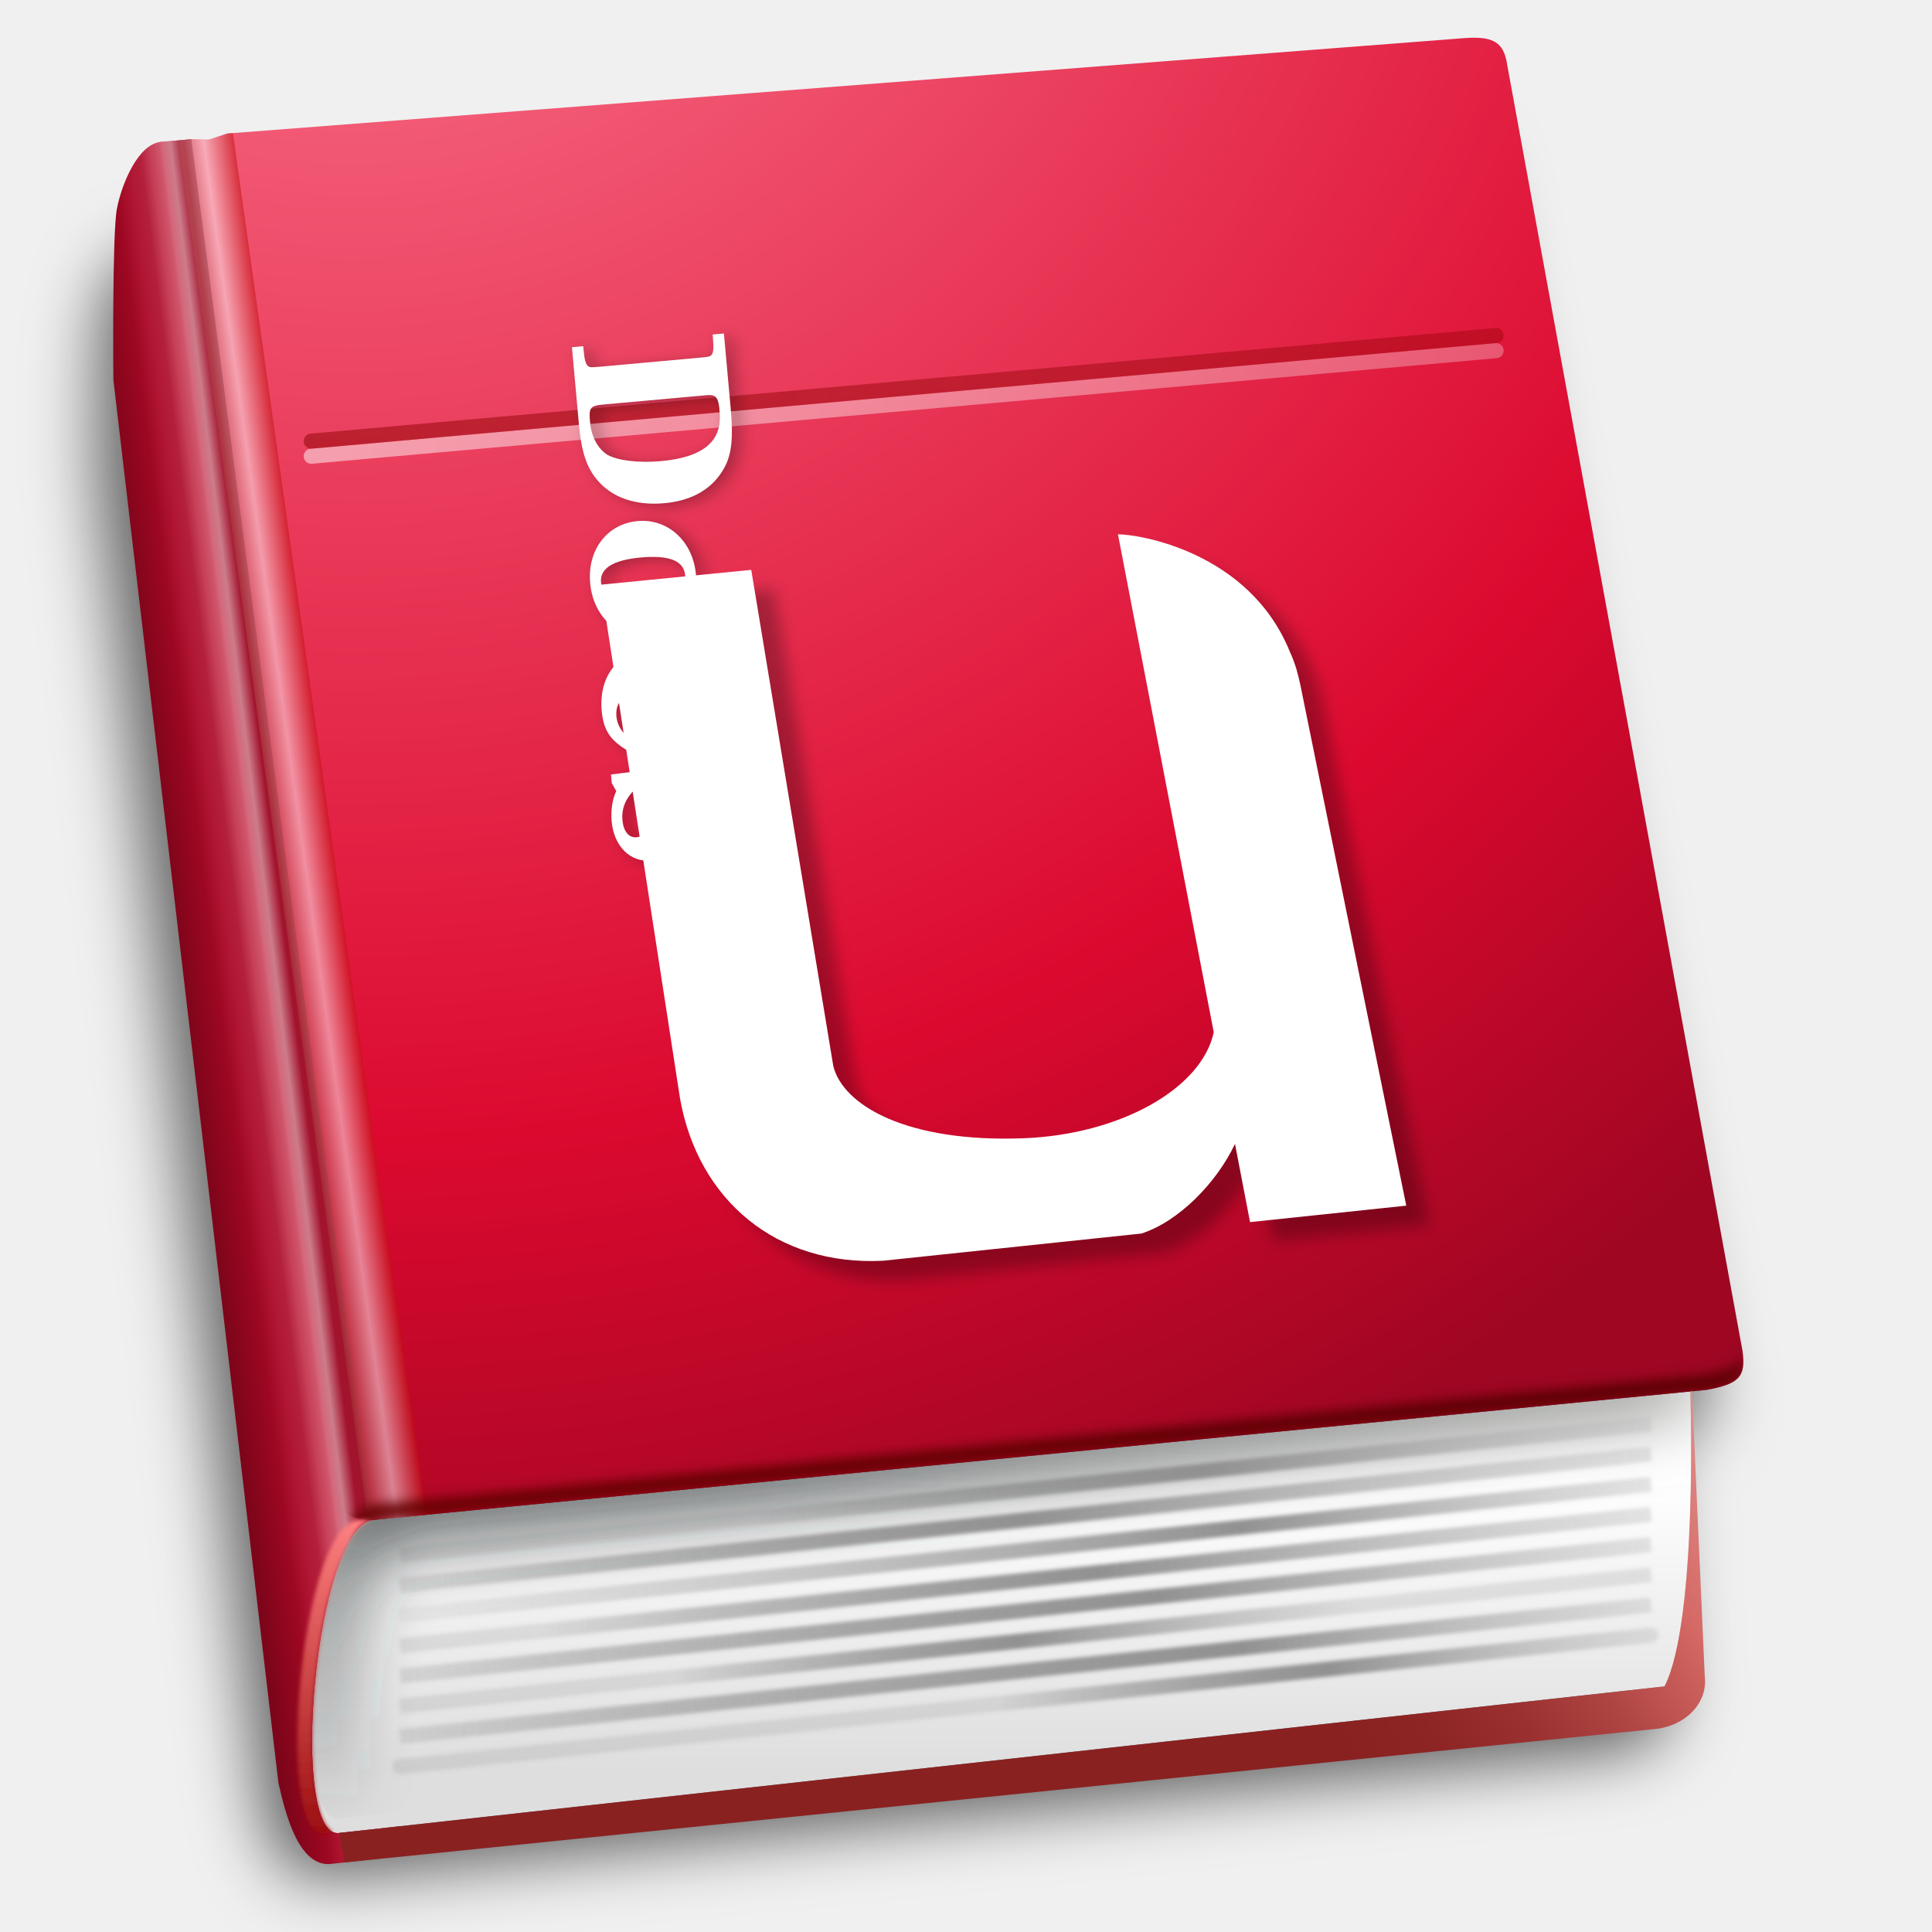
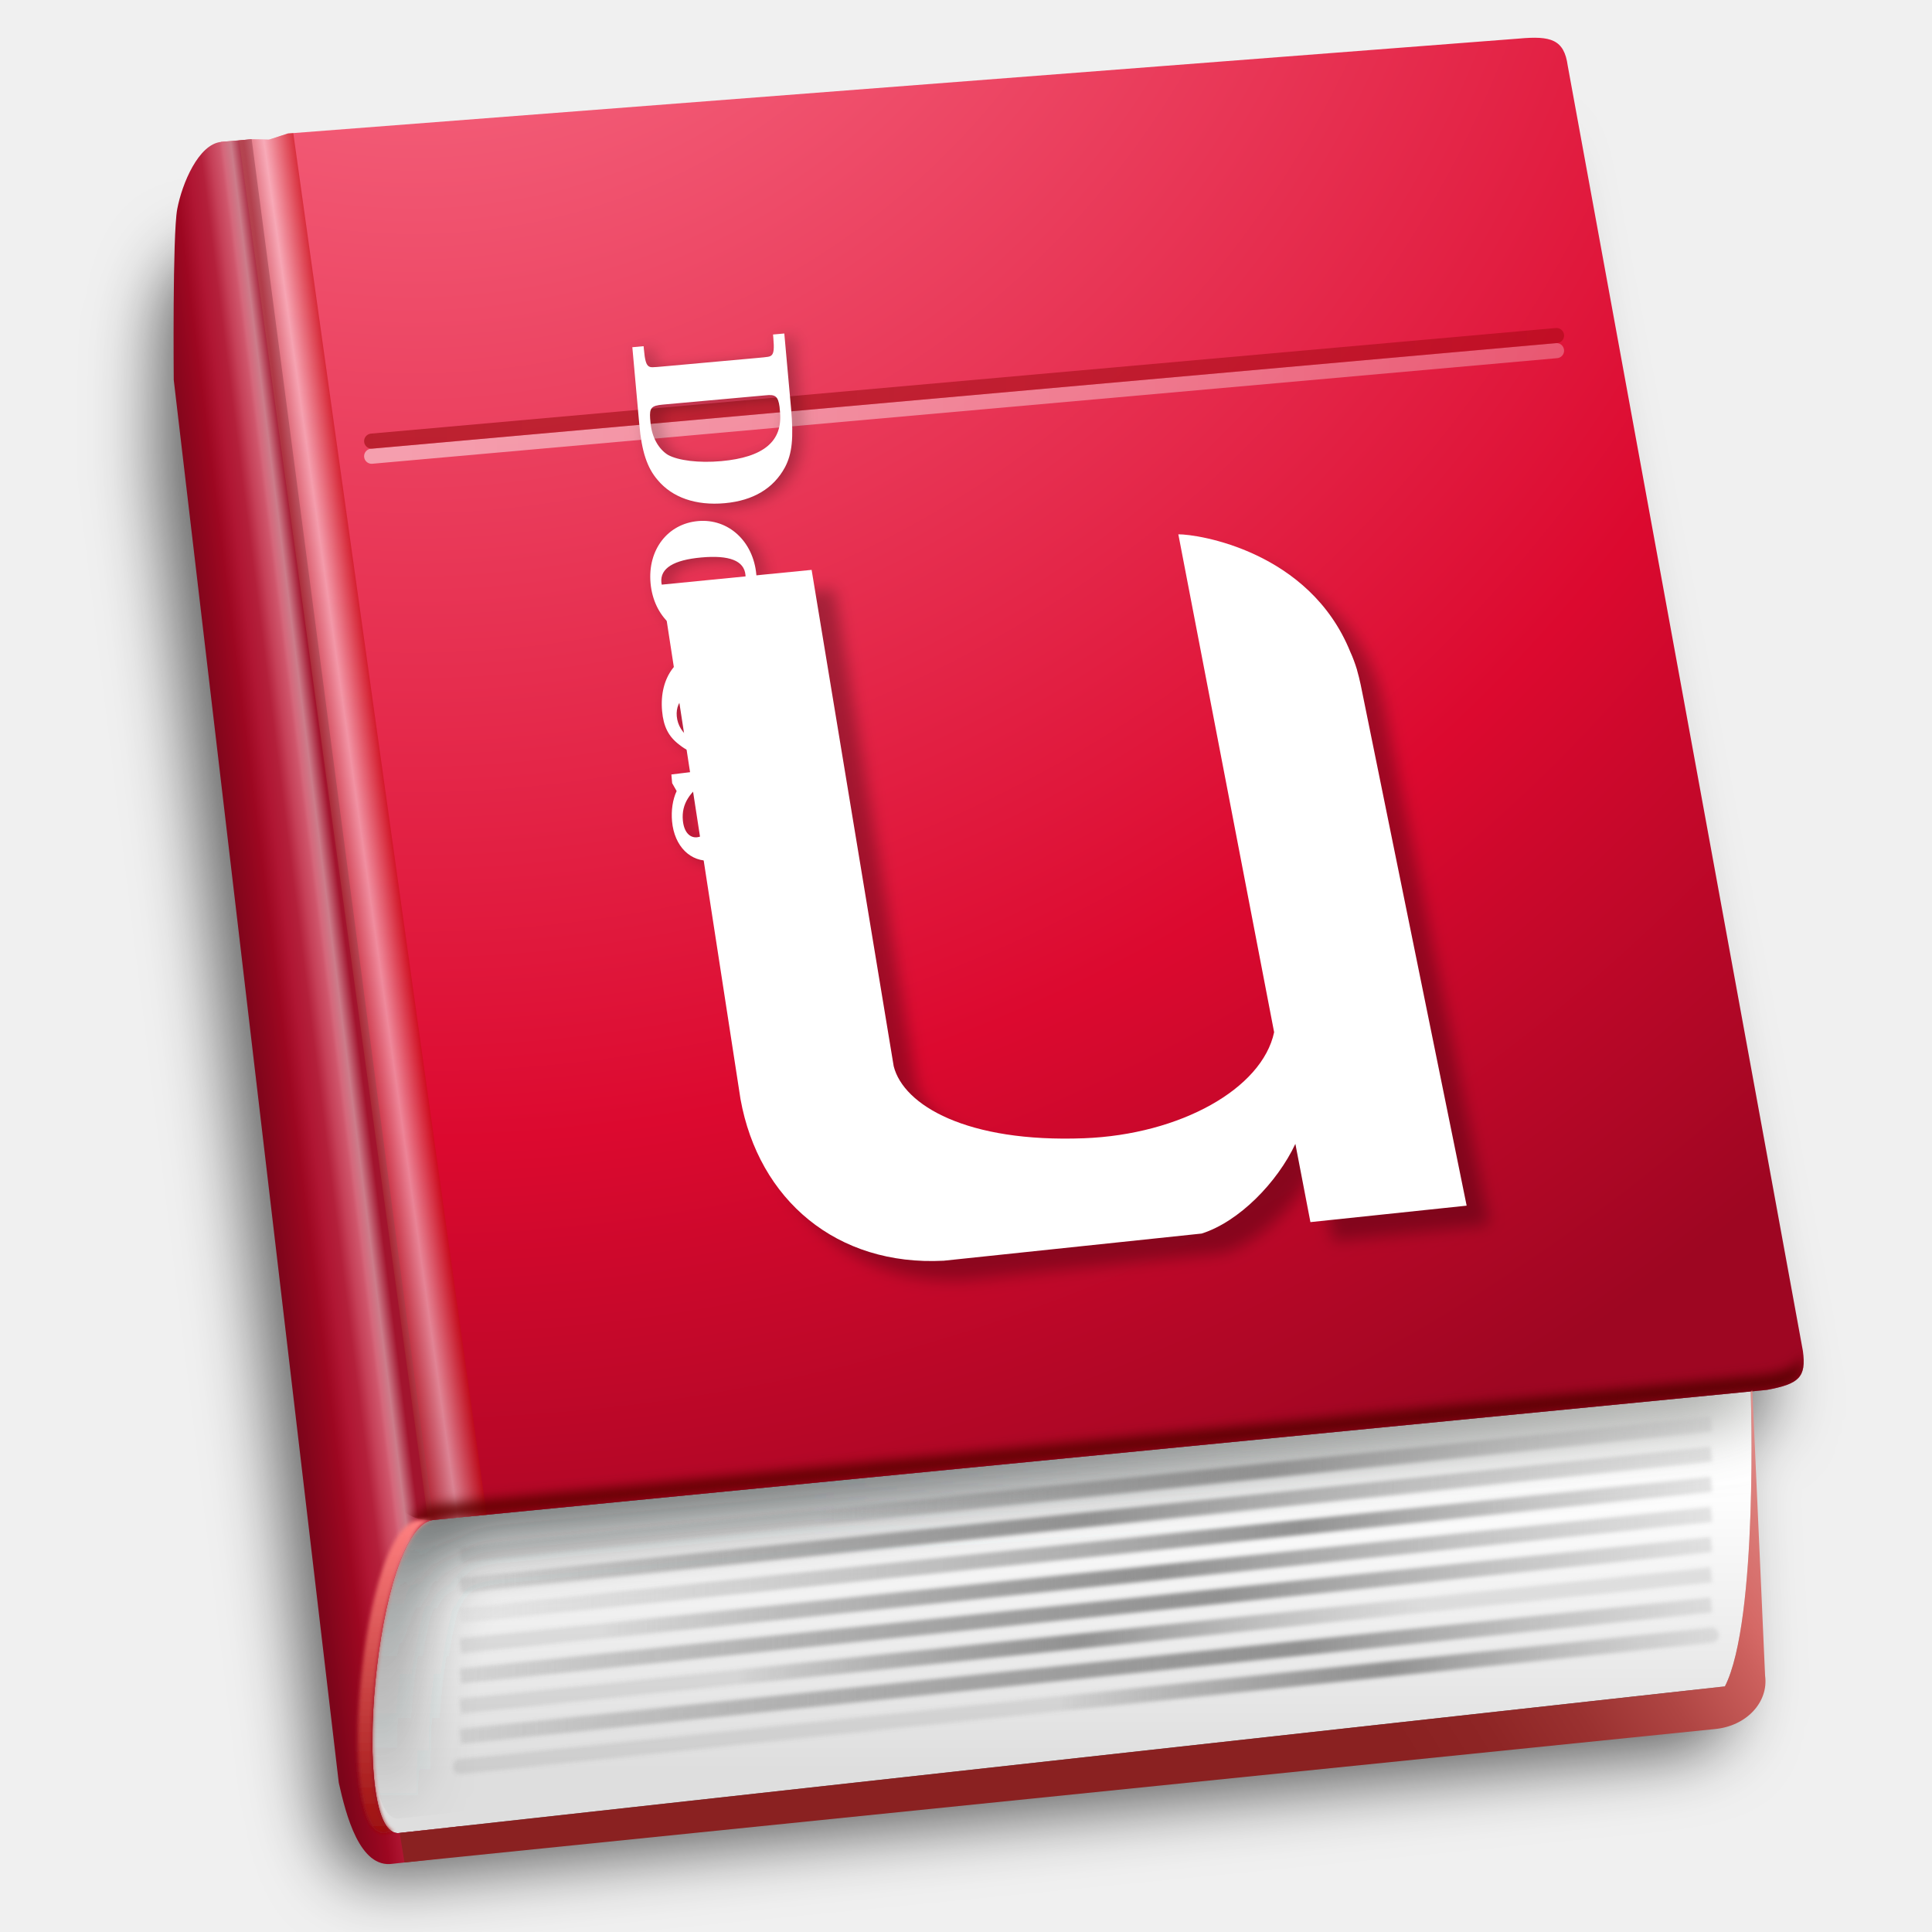
<svg xmlns="http://www.w3.org/2000/svg" xmlns:xlink="http://www.w3.org/1999/xlink" xml:space="preserve" enable-background="new 0 0 128 128" overflow="visible" viewBox="0 0 128 128" height="128" width="128" id="svg1877" version="1.1">
  <defs id="defs282">
    <radialGradient gradientUnits="userSpaceOnUse" gradientTransform="matrix(0.9996,0.0275,-0.0276,0.9962,-8.9169,5.0753)" r="35.303" cy="3.095" cx="55.592" id="radialGradient5175">
      <stop id="stop5177" style="stop-color:#ffffff;stop-opacity:1;" offset="0.345" />
      <stop id="stop5179" style="stop-color:#e7e9e4;stop-opacity:1;" offset="0.691" />
    </radialGradient>
    <radialGradient id="radialGradient5122" cx="55.592" cy="3.095" r="35.303" gradientTransform="matrix(0.9996,0.0275,-0.0276,0.9962,-8.9169,5.0753)" gradientUnits="userSpaceOnUse">
      <stop offset="0.345" style="stop-color:#FFFFFF" id="stop5124" />
      <stop offset="0.691" style="stop-color:#D3D7CF" id="stop5126" />
    </radialGradient>
    <linearGradient id="linearGradient4202">
      <stop id="stop4204" offset="0" style="stop-color:#ffffff;stop-opacity:1;" />
      <stop id="stop4206" offset="1" style="stop-color:#ffffff;stop-opacity:0.557;" />
    </linearGradient>
    <linearGradient id="linearGradient4194">
      <stop id="stop4196" offset="0" style="stop-color:#8c0000;stop-opacity:1;" />
      <stop id="stop4198" offset="1" style="stop-color:#8c0000;stop-opacity:0.747;" />
    </linearGradient>
    <linearGradient id="linearGradient3717">
      <stop style="stop-color:#696969;stop-opacity:0.152;" offset="0" id="stop3719" />
      <stop id="stop3721" offset="0.605" style="stop-color:#919191;stop-opacity:1;" />
      <stop style="stop-color:#bdbdbd;stop-opacity:0.392;" offset="1" id="stop3723" />
    </linearGradient>
    <linearGradient id="linearGradient3709">
      <stop style="stop-color:#b3b3b3;stop-opacity:0.149;" offset="0" id="stop3711" />
      <stop id="stop3713" offset="0.669" style="stop-color:#919191;stop-opacity:1;" />
      <stop style="stop-color:#bdbdbd;stop-opacity:0.392;" offset="1" id="stop3715" />
    </linearGradient>
    <linearGradient id="linearGradient3869">
      <stop style="stop-color:#696969;stop-opacity:0.152;" offset="0" id="stop3871" />
      <stop id="stop3873" offset="0.671" style="stop-color:#919191;stop-opacity:1;" />
      <stop style="stop-color:#bdbdbd;stop-opacity:0.392;" offset="1" id="stop3875" />
    </linearGradient>
    <linearGradient id="linearGradient3851">
      <stop id="stop3853" offset="0" style="stop-color:#696969;stop-opacity:0.152;" />
      <stop style="stop-color:#919191;stop-opacity:1;" offset="0.5" id="stop3859" />
      <stop id="stop3855" offset="1" style="stop-color:#bdbdbd;stop-opacity:0.392;" />
    </linearGradient>
    <linearGradient id="linearGradient3081">
      <stop id="stop3083" offset="0" style="stop-color:#610000;stop-opacity:1;" />
      <stop id="stop3085" offset="1" style="stop-color:#540000;stop-opacity:1;" />
    </linearGradient>
    <filter id="filter3051">
      <feGaussianBlur id="feGaussianBlur3053" stdDeviation="0.129" />
    </filter>
    <clipPath id="clipPath3069" clipPathUnits="userSpaceOnUse">
      <path style="fill:#e20071" d="M 115.446,90.505 L 107.656,47.931 C 107.656,47.931 12.506,38.748 15.293,67.01 C 18.08,95.272 20.838,102.044 24.712,101.703 L 111.705,93.216 L 113.066,93.083 C 115.187,92.69 115.683,92.251 115.446,90.505 z" id="path3071" />
    </clipPath>
    <filter id="filter3077">
      <feGaussianBlur id="feGaussianBlur3079" stdDeviation="0.397" />
    </filter>
    <linearGradient gradientUnits="userSpaceOnUse" y2="96.192" x2="115.493" y1="96.192" x1="20.674" id="linearGradient3087" xlink:href="#linearGradient3081" />
    <linearGradient gradientUnits="userSpaceOnUse" y2="113.687" x2="109.881" y1="113.687" x1="66.157" id="linearGradient3857" xlink:href="#linearGradient3851" />
    <linearGradient gradientUnits="userSpaceOnUse" y2="111.687" x2="109.881" y1="111.687" x1="25.991" id="linearGradient3867" xlink:href="#linearGradient3869" />
    <linearGradient gradientUnits="userSpaceOnUse" y2="109.687" x2="90.469" y1="108.758" x1="44.886" id="linearGradient3883" xlink:href="#linearGradient3851" />
    <linearGradient gradientUnits="userSpaceOnUse" y2="99.687" x2="109.881" y1="98.035" x1="50.256" id="linearGradient3891" xlink:href="#linearGradient3851" />
    <linearGradient gradientUnits="userSpaceOnUse" y2="105.687" x2="109.881" y1="105.322" x1="35.848" id="linearGradient3899" xlink:href="#linearGradient3851" />
    <linearGradient gradientUnits="userSpaceOnUse" y2="107.687" x2="109.881" y1="107.687" x1="25.991" id="linearGradient3907" xlink:href="#linearGradient3717" />
    <linearGradient gradientUnits="userSpaceOnUse" y2="101.687" x2="109.881" y1="101.687" x1="25.991" id="linearGradient2937" xlink:href="#linearGradient3851" />
    <linearGradient gradientUnits="userSpaceOnUse" y2="103.687" x2="109.881" y1="103.687" x1="25.991" id="linearGradient3326" xlink:href="#linearGradient3709" />
    <filter id="filter4128">
      <feGaussianBlur id="feGaussianBlur4130" stdDeviation="0.134" />
    </filter>
    <filter id="filter4132" height="1.409" y="-0.204" width="1.125" x="-0.063">
      <feGaussianBlur id="feGaussianBlur4134" stdDeviation="2.388" />
    </filter>
    <filter id="filter4188">
      <feGaussianBlur id="feGaussianBlur4190" stdDeviation="2.29" />
    </filter>
    <linearGradient y2="96.192" x2="115.493" y1="96.192" x1="20.674" gradientUnits="userSpaceOnUse" id="linearGradient4192" xlink:href="#linearGradient3081" />
    <linearGradient gradientUnits="userSpaceOnUse" y2="24" x2="99.5" y1="24" x1="20" id="linearGradient4200" xlink:href="#linearGradient4194" />
    <linearGradient gradientUnits="userSpaceOnUse" y2="25" x2="99.5" y1="25" x1="20" id="linearGradient4208" xlink:href="#linearGradient4202" />
    <radialGradient gradientUnits="userSpaceOnUse" gradientTransform="matrix(0.9996,0.0275,-0.0276,0.9962,-8.9169,5.0753)" r="35.311" cy="3.094" cx="55.585" id="XMLID_12_-0">
      <stop id="stop150-2" style="stop-color:#FFFFFF" offset="0.485" />
      <stop id="stop152-4" style="stop-color:#D3D7CF" offset="0.905" />
    </radialGradient>
    <radialGradient gradientUnits="userSpaceOnUse" gradientTransform="matrix(0.9996,0.0275,-0.0276,0.9962,-8.9169,5.0753)" r="35.306" cy="3.096" cx="55.585" id="XMLID_13_-2">
      <stop id="stop157-2" style="stop-color:#FFFFFF" offset="0.485" />
      <stop id="stop159-5" style="stop-color:#D3D7CF" offset="0.905" />
    </radialGradient>
    <radialGradient gradientUnits="userSpaceOnUse" gradientTransform="matrix(0.9996,0.0275,-0.0276,0.9962,-8.9169,5.0753)" r="35.306" cy="3.096" cx="55.585" id="XMLID_14_-6">
      <stop id="stop164-7" style="stop-color:#FFFFFF" offset="0.485" />
      <stop id="stop166-7" style="stop-color:#D3D7CF" offset="0.905" />
    </radialGradient>
    <radialGradient gradientUnits="userSpaceOnUse" gradientTransform="matrix(0.9996,0.0275,-0.0276,0.9962,-8.9169,5.0753)" r="35.31" cy="3.095" cx="55.586" id="XMLID_15_-1">
      <stop id="stop171-4" style="stop-color:#FFFFFF" offset="0.485" />
      <stop id="stop173-9" style="stop-color:#D3D7CF" offset="0.905" />
    </radialGradient>
    <radialGradient gradientUnits="userSpaceOnUse" gradientTransform="matrix(0.9996,0.0275,-0.0276,0.9962,-8.9169,5.0753)" r="35.311" cy="3.095" cx="55.584" id="XMLID_16_-9">
      <stop id="stop178-5" style="stop-color:#FFFFFF" offset="0.485" />
      <stop id="stop180-8" style="stop-color:#D3D7CF" offset="0.905" />
    </radialGradient>
    <radialGradient gradientUnits="userSpaceOnUse" gradientTransform="matrix(0.9996,0.0275,-0.0276,0.9962,-8.9169,5.0753)" r="35.315" cy="3.093" cx="55.585" id="XMLID_17_-2">
      <stop id="stop185-3" style="stop-color:#FFFFFF" offset="0.485" />
      <stop id="stop187-6" style="stop-color:#D3D7CF" offset="0.905" />
    </radialGradient>
    <radialGradient gradientUnits="userSpaceOnUse" gradientTransform="matrix(0.9996,0.0275,-0.0276,0.9962,-8.9169,5.0753)" r="35.308" cy="3.096" cx="55.585" id="XMLID_18_-5">
      <stop id="stop192-7" style="stop-color:#FFFFFF" offset="0.485" />
      <stop id="stop194-8" style="stop-color:#D3D7CF" offset="0.905" />
    </radialGradient>
    <radialGradient gradientUnits="userSpaceOnUse" gradientTransform="matrix(0.9996,0.0275,-0.0276,0.9962,-8.9169,5.0753)" r="35.314" cy="3.095" cx="55.583" id="XMLID_19_-1">
      <stop id="stop199-0" style="stop-color:#FFFFFF" offset="0.485" />
      <stop id="stop201-6" style="stop-color:#D3D7CF" offset="0.905" />
    </radialGradient>
    <radialGradient gradientUnits="userSpaceOnUse" gradientTransform="matrix(0.9996,0.0275,-0.0276,0.9962,-8.9169,5.0753)" r="35.319" cy="3.094" cx="55.58" id="XMLID_20_-6">
      <stop id="stop206-8" style="stop-color:#FFFFFF" offset="0.485" />
      <stop id="stop208-9" style="stop-color:#D3D7CF" offset="0.905" />
    </radialGradient>
    <radialGradient gradientUnits="userSpaceOnUse" gradientTransform="matrix(0.9996,0.0275,-0.0276,0.9962,-8.9169,5.0753)" r="35.298" cy="3.096" cx="55.592" id="XMLID_21_-8">
      <stop id="stop213-7" style="stop-color:#FFFFFF" offset="0.485" />
      <stop id="stop215-0" style="stop-color:#D3D7CF" offset="0.905" />
    </radialGradient>
    <radialGradient gradientUnits="userSpaceOnUse" gradientTransform="matrix(0.9996,0.0275,-0.0276,0.9962,-8.9169,5.0753)" r="35.315" cy="3.095" cx="55.582" id="XMLID_22_-7">
      <stop id="stop220-7" style="stop-color:#FFFFFF" offset="0.485" />
      <stop id="stop222-4" style="stop-color:#D3D7CF" offset="0.905" />
    </radialGradient>
    <radialGradient gradientUnits="userSpaceOnUse" gradientTransform="matrix(0.9996,0.0275,-0.0276,0.9962,-8.9169,5.0753)" r="35.313" cy="3.096" cx="55.583" id="XMLID_23_-1">
      <stop id="stop227-2" style="stop-color:#FFFFFF" offset="0.485" />
      <stop id="stop229-8" style="stop-color:#D3D7CF" offset="0.905" />
    </radialGradient>
    <radialGradient gradientUnits="userSpaceOnUse" gradientTransform="matrix(0.9996,0.0275,-0.0276,0.9962,-8.9169,5.0753)" r="35.314" cy="3.095" cx="55.582" id="XMLID_24_-8">
      <stop id="stop234-0" style="stop-color:#FFFFFF" offset="0.485" />
      <stop id="stop236-8" style="stop-color:#D3D7CF" offset="0.905" />
    </radialGradient>
    <radialGradient gradientUnits="userSpaceOnUse" gradientTransform="matrix(0.9996,0.0275,-0.0276,0.9962,-8.9169,5.0753)" r="35.312" cy="3.094" cx="55.583" id="XMLID_25_-7">
      <stop id="stop241-1" style="stop-color:#FFFFFF" offset="0.485" />
      <stop id="stop243-4" style="stop-color:#D3D7CF" offset="0.905" />
    </radialGradient>
    <radialGradient gradientUnits="userSpaceOnUse" gradientTransform="matrix(0.9996,0.0275,-0.0276,0.9962,-8.9169,5.0753)" r="35.294" cy="3.095" cx="55.6" id="XMLID_26_-8">
      <stop id="stop248-2" style="stop-color:#FFFFFF" offset="0.485" />
      <stop id="stop250-9" style="stop-color:#D3D7CF" offset="0.905" />
    </radialGradient>
    <radialGradient gradientUnits="userSpaceOnUse" gradientTransform="matrix(0.9996,0.0275,-0.0276,0.9962,-8.9169,5.0753)" r="35.303" cy="3.095" cx="55.592" id="XMLID_27_-9">
      <stop id="stop255-4" style="stop-color:#FFFFFF" offset="0.485" />
      <stop id="stop257-5" style="stop-color:#D3D7CF" offset="0.905" />
    </radialGradient>
-     <linearGradient gradientTransform="translate(15.67093,5.579056)" gradientUnits="userSpaceOnUse" y2="28.909" x2="99.602" y1="12.05" x1="27.322" id="linearGradient5120" xlink:href="#radialGradient5175" />
+     <linearGradient gradientTransform="translate(19.65474,5.9386)" gradientUnits="userSpaceOnUse" y2="28.909" x2="99.602" y1="12.05" x1="27.322" id="linearGradient5120" xlink:href="#radialGradient5175" />
    <linearGradient y2="25" x2="99.5" y1="25" x1="20" gradientUnits="userSpaceOnUse" id="linearGradient5185" xlink:href="#linearGradient4202" />
    <linearGradient y2="24" x2="99.5" y1="24" x1="20" gradientUnits="userSpaceOnUse" id="linearGradient5187" xlink:href="#linearGradient4194" />
    <filter id="filter3945">
      <feGaussianBlur stdDeviation="0.508" id="feGaussianBlur3947" />
    </filter>
    <filter color-interpolation-filters="sRGB" id="filter3945-5">
      <feGaussianBlur stdDeviation="0.508" id="feGaussianBlur3947-0" />
    </filter>
  </defs>
  <filter id="AI_Sfocatura_3">
    <feGaussianBlur id="feGaussianBlur5" stdDeviation="3" />
  </filter>
-   <linearGradient gradientTransform="translate(0,-1)" y2="99.056" x2="66.357" y1="118.275" x1="66.357" gradientUnits="userSpaceOnUse" id="path2797_1_">
+   <linearGradient gradientTransform="translate(4,-1)" y2="99.056" x2="66.357" y1="118.275" x1="66.357" gradientUnits="userSpaceOnUse" id="path2797_1_">
    <stop id="stop8" style="stop-color:#DEDEDE" offset="0" />
    <stop id="stop10" style="stop-color:#FFFFFF" offset="1" />
  </linearGradient>
-   <path transform="matrix(0.9870646,0,0,0.9451576,-0.9030608,6.827375)" id="path4186" d="M 97.375,3.5 C 97.148,3.508 96.89,3.538 96.625,3.562 L 15.062,9.844 L 13.812,10.25 L 12.688,10.219 L 10.656,10.406 C 9.145,10.546 8.067,13.163 7.75,14.844 C 7.433,16.525 7.5,26.156 7.5,26.156 L 18.438,119.125 C 18.914,121.244 19.835,124.803 22.031,124.469 L 22.812,124.375 L 22.812,124.406 L 109.594,115.562 C 111.714,115.368 113.177,113.776 112.938,112.031 L 112.094,93.188 L 113.062,93.094 C 115.183,92.701 115.674,92.246 115.438,90.5 L 99.875,5.344 C 99.667,3.816 98.966,3.441 97.375,3.5 z" style="opacity:0.6;fill:#000000;fill-opacity:1;filter:url(#filter4188)" />
-   <path style="fill:url(#path2797_1_)" d="M 111.992,92.187 C 111.992,92.187 112.508,107.358 110.281,111.728 L 22.479,121.437 C 19.083,121.955 20.838,101.044 24.712,100.703 L 111.992,92.187 z" id="path2797" />
-   <g transform="translate(-20,-1)" id="g13">
+   <path transform="matrix(0.9870646,0,0,0.9451576,3.096939,6.827375)" id="path4186" d="m 97.375,3.5 c -0.227,0.008 -0.485,0.038 -0.75,0.062 l -81.562,6.281 -1.25,0.406 -1.125,-0.031 -2.031,0.188 C 9.145,10.546 8.067,13.163 7.75,14.844 7.433,16.525 7.5,26.156 7.5,26.156 L 18.438,119.125 c 0.476,2.119 1.398,5.678 3.594,5.344 l 0.781,-0.094 0,0.031 86.781,-8.844 c 2.12,-0.194 3.583,-1.786 3.344,-3.531 l -0.844,-18.844 0.969,-0.094 c 2.121,-0.393 2.612,-0.848 2.375,-2.594 L 99.875,5.344 C 99.667,3.816 98.966,3.441 97.375,3.5 z" style="opacity:0.6;fill:#000000;fill-opacity:1;filter:url(#filter4188)" />
+   <path style="fill:url(#path2797_1_)" d="m 115.992,92.187 c 0,0 0.516,15.171 -1.711,19.541 l -87.802,9.709 c -3.396,0.518 -1.641,-20.393 2.233,-20.734 l 87.28,-8.516 z" id="path2797" />
+   <g transform="translate(-16,-1)" id="g13">
    <defs id="defs15">
-       <path d="M 111.992,92.226 C 111.992,92.226 112.508,107.397 110.281,111.767 L 22.479,121.476 C 19.083,121.994 20.838,101.083 24.712,100.743 L 111.992,92.226 z" id="path2797_2_" />
+       <path d="m 111.992,92.226 c 0,0 0.516,15.171 -1.711,19.541 l -87.802,9.709 c -3.396,0.518 -1.641,-20.393 2.233,-20.733 l 87.28,-8.517 z" id="path2797_2_" />
    </defs>
    <clipPath id="path2797_3_">
      <use height="128" width="128" y="0" x="0" id="use19" xlink:href="#path2797_2_" />
    </clipPath>
    <g transform="translate(20,0)" style="filter:url(#filter4132)" id="g21" clip-path="url(#path2797_3_)">
      <linearGradient y2="105.285" x2="112.043" y1="105.285" x1="20.4" gradientUnits="userSpaceOnUse" id="XMLID_1_">
        <stop id="stop24" style="stop-color:#2E3436" offset="0.32" />
        <stop id="stop26" style="stop-color:#888A85" offset="1" />
      </linearGradient>
-       <path style="fill:url(#XMLID_1_)" id="path28" d="M 25.677,102.664 L 112.043,94.237 C 112.032,92.443 111.992,90.303 111.992,90.303 L 23.748,98.82 C 20.168,99.134 19.364,117.966 21.797,120.267 C 21.089,114.534 22.796,102.917 25.677,102.664 z" />
+       <path style="fill:url(#XMLID_1_)" id="path28" d="m 25.677,102.664 86.366,-8.427 c -0.011,-1.794 -0.051,-3.934 -0.051,-3.934 L 23.748,98.82 c -3.58,0.314 -4.384,19.146 -1.951,21.447 -0.708,-5.733 0.999,-17.35 3.88,-17.603 z" />
    </g>
  </g>
-   <radialGradient gradientUnits="userSpaceOnUse" gradientTransform="matrix(1,0,0,0.9966,0,-0.7838)" r="152.103" cy="-24.194" cx="23.421" id="XMLID_3_">
+   <radialGradient gradientUnits="userSpaceOnUse" gradientTransform="matrix(1,0,0,0.9966,4,-0.7838)" r="152.103" cy="-24.194" cx="23.421" id="XMLID_3_">
    <stop id="stop31" style="stop-color:#fa778e;stop-opacity:1;" offset="0.053" />
    <stop id="stop33" style="stop-color:#dc092f;stop-opacity:1;" offset="0.663" />
    <stop id="stop35" style="stop-color:#9e0622;stop-opacity:1;" offset="0.905" />
  </radialGradient>
-   <path style="fill:url(#XMLID_3_)" id="path37" d="M 115.446,89.505 L 99.867,4.357 C 99.629,2.611 98.75,2.361 96.631,2.556 L 15.069,8.845 L 13.819,9.255 L 12.674,9.226 L 10.663,9.399 C 9.152,9.539 21.056,122.517 21.056,122.517 L 22.479,121.437 C 19.083,121.955 20.838,101.044 24.712,100.703 L 111.705,92.216 L 113.066,92.083 C 115.187,91.69 115.683,91.251 115.446,89.505 z" />
-   <linearGradient gradientTransform="translate(0,-1)" y2="67.088" x2="19.359" y1="68.407" x1="8.972" gradientUnits="userSpaceOnUse" id="XMLID_4_">
+   <path style="fill:url(#XMLID_3_)" id="path37" d="M 119.446,89.505 103.867,4.357 C 103.629,2.611 102.75,2.361 100.631,2.556 l -81.562,6.289 -1.25,0.41 -1.145,-0.029 -2.011,0.173 c -1.511,0.14 10.393,113.118 10.393,113.118 l 1.423,-1.08 c -3.396,0.518 -1.641,-20.393 2.233,-20.734 l 86.993,-8.487 1.361,-0.133 c 2.121,-0.393 2.617,-0.832 2.38,-2.578 z" />
+   <linearGradient gradientTransform="translate(4,-1)" y2="67.088" x2="19.359" y1="68.407" x1="8.972" gradientUnits="userSpaceOnUse" id="XMLID_4_">
    <stop id="stop40" style="stop-color:#7c051a;stop-opacity:1;" offset="0.314" />
    <stop id="stop42" style="stop-color:#9d0721;stop-opacity:1;" offset="0.537" />
    <stop id="stop44" style="stop-color:#b01633;stop-opacity:1;" offset="0.64" />
    <stop id="stop46" style="stop-color:#b4203b;stop-opacity:1;" offset="0.719" />
    <stop id="stop48" style="stop-color:#c64058;stop-opacity:1;" offset="0.784" />
    <stop id="stop50" style="stop-color:#cf556b;stop-opacity:1;" offset="0.842" />
    <stop id="stop52" style="stop-color:#d5677b;stop-opacity:1;" offset="0.864" />
    <stop id="stop54" style="stop-color:#cc7c8a;stop-opacity:1;" offset="0.917" />
    <stop id="stop56" style="stop-color:#a2142e;stop-opacity:1;" offset="1" />
  </linearGradient>
-   <path style="fill:url(#XMLID_4_)" id="path58" d="M 22.479,121.437 C 19.083,121.955 20.838,101.044 24.712,100.703 C 24.712,100.703 12.676,9.23 12.674,9.227 L 10.663,9.4 C 9.152,9.54 8.059,12.171 7.742,13.852 C 7.425,15.533 7.511,25.165 7.511,25.165 L 18.446,118.115 C 18.922,120.234 19.825,123.813 22.021,123.479 L 25.563,123.093 L 26.592,120.982 L 22.479,121.437 z" />
-   <linearGradient gradientTransform="translate(0,-1)" y2="55.168" x2="24.735" y1="56.165" x1="17.644" gradientUnits="userSpaceOnUse" id="XMLID_5_">
+   <path style="fill:url(#XMLID_4_)" id="path58" d="m 26.479,121.437 c -3.396,0.518 -1.641,-20.393 2.233,-20.734 0,0 -12.036,-91.473 -12.038,-91.476 L 14.663,9.4 c -1.511,0.14 -2.604,2.771 -2.921,4.452 -0.317,1.681 -0.231,11.313 -0.231,11.313 l 10.935,92.95 c 0.476,2.119 1.379,5.698 3.575,5.364 l 3.542,-0.386 1.029,-2.111 -4.113,0.455 z" />
+   <linearGradient gradientTransform="translate(4,-1)" y2="55.168" x2="24.735" y1="56.165" x1="17.644" gradientUnits="userSpaceOnUse" id="XMLID_5_">
    <stop id="stop61" style="stop-color:#9C0F0F" offset="0" />
    <stop id="stop63" style="stop-color:#FFFFFF" offset="0.316" />
    <stop id="stop65" style="stop-color:#BF0303" offset="0.603" />
  </linearGradient>
-   <path style="opacity:0.5;fill:url(#XMLID_5_)" id="path67" d="M 24.712,100.702 L 28.244,100.359 L 15.431,8.817 L 15.07,8.845 L 13.82,9.255 L 12.675,9.226 L 11.839,9.298 L 24.367,100.791 C 24.479,100.744 24.595,100.713 24.712,100.702 z" />
-   <g transform="translate(0,-1)" id="g69">
+   <path style="opacity:0.5;fill:url(#XMLID_5_)" id="path67" d="M 28.712,100.702 32.244,100.359 19.431,8.817 19.07,8.845 17.82,9.255 16.675,9.226 15.839,9.298 28.367,100.791 c 0.112,-0.047 0.228,-0.078 0.345,-0.089 z" />
+   <g transform="translate(4,-1)" id="g69">
    <g id="g71">
      <linearGradient y2="90.542" x2="111.525" y1="116.311" x1="70.734" gradientUnits="userSpaceOnUse" id="XMLID_6_">
        <stop id="stop74" style="stop-color:#8A2121" offset="0.314" />
        <stop id="stop76" style="stop-color:#8E2525" offset="0.426" />
        <stop id="stop78" style="stop-color:#9A3130" offset="0.543" />
        <stop id="stop80" style="stop-color:#AF4543" offset="0.66" />
        <stop id="stop82" style="stop-color:#CC605D" offset="0.778" />
        <stop id="stop84" style="stop-color:#D56966" offset="0.811" />
        <stop id="stop86" style="stop-color:#E29390" offset="1" />
      </linearGradient>
-       <path style="fill:url(#XMLID_6_)" id="path88" d="M 112.942,112.02 L 112.096,93.082 L 111.992,93.186 C 111.992,93.186 112.508,108.357 110.281,112.727 L 22.479,122.436 L 22.797,124.393 L 109.6,115.556 C 111.72,115.362 113.181,113.765 112.942,112.02 z" />
+       <path style="fill:url(#XMLID_6_)" id="path88" d="m 112.942,112.02 -0.846,-18.938 -0.104,0.104 c 0,0 0.516,15.171 -1.711,19.541 l -87.802,9.709 0.318,1.957 86.803,-8.837 c 2.12,-0.194 3.581,-1.791 3.342,-3.536 z" />
    </g>
  </g>
-   <g transform="translate(0,-1)" style="fill:url(#linearGradient3087);fill-opacity:1;filter:url(#filter3077)" clip-path="url(#clipPath3069)" id="g90">
+   <g transform="translate(4,-1)" style="fill:url(#linearGradient3087);fill-opacity:1;filter:url(#filter3077)" clip-path="url(#clipPath3069)" id="g90">
    <linearGradient y2="103.265" x2="20.674" y1="103.265" x1="115.493" gradientUnits="userSpaceOnUse" id="XMLID_7_">
      <stop id="stop93" style="stop-color:#590000;fill-opacity:1;fill:url(#linearGradient3087)" offset="0" />
      <stop id="stop95" style="stop-color:#8A2121;fill-opacity:1;fill:url(#linearGradient3087)" offset="0.905" />
    </linearGradient>
-     <path style="fill:url(#linearGradient4192);fill-opacity:1" id="path97" d="M 113.066,92.121 L 111.705,92.254 L 24.712,100.742 C 22.206,100.962 20.588,109.793 20.677,115.86 C 20.758,109.864 22.335,101.913 24.712,101.702 L 111.705,93.215 L 113.066,93.082 C 115.113,92.704 115.639,92.27 115.46,90.669 C 115.305,91.514 114.629,91.831 113.066,92.121 z" />
-   </g>
-   <linearGradient gradientTransform="translate(0,-1)" y2="101.702" x2="22.209" y1="122.446" x1="22.209" gradientUnits="userSpaceOnUse" id="XMLID_8_">
+     <path style="fill:url(#linearGradient4192);fill-opacity:1" id="path97" d="m 113.066,92.121 -1.361,0.133 -86.993,8.488 c -2.506,0.22 -4.124,9.051 -4.035,15.118 0.081,-5.996 1.658,-13.947 4.035,-14.158 l 86.993,-8.487 1.361,-0.133 c 2.047,-0.378 2.573,-0.812 2.394,-2.413 -0.155,0.845 -0.831,1.162 -2.394,1.452 z" />
+   </g>
+   <linearGradient gradientTransform="translate(4,-1)" y2="101.702" x2="22.209" y1="122.446" x1="22.209" gradientUnits="userSpaceOnUse" id="XMLID_8_">
    <stop id="stop100" style="stop-color:#9C0F0F" offset="0" />
    <stop id="stop102" style="stop-color:#FF8080" offset="1" />
  </linearGradient>
-   <g transform="translate(-0.7408704,-4.951309)" id="g106">
+   <g transform="translate(3.25913,-4.951309)" id="g106">
	
	
	
</g>
-   <g transform="translate(0.1234784,1.728698)" id="g5181">
+   <g transform="translate(4.123478,1.728698)" id="g5181">
    <line x1="99" y1="21.502" x2="20.5" y2="28.498" id="line261" style="opacity:0.5;fill:none;stroke:url(#linearGradient5185);stroke-linecap:round" />
    <line x1="99" y1="20.502" x2="20.5" y2="27.498" id="line263" style="opacity:0.5;fill:none;stroke:url(#linearGradient5187);stroke-linecap:round" />
  </g>
-   <g transform="translate(0,-1)" style="opacity:1;filter:url(#filter4128)" id="g3725">
+   <g transform="translate(4,-1)" style="filter:url(#filter4128)" id="g3725">
    <line x1="26.491" y1="108.041" x2="109.381" y2="99.333" id="line265" style="fill:none;stroke:url(#linearGradient3326)" />
    <line x1="26.491" y1="106.041" x2="109.381" y2="97.333" id="line267" style="fill:none;stroke:url(#linearGradient2937)" />
    <line x1="26.491" y1="104.041" x2="109.381" y2="95.333" id="line269" style="fill:none;stroke:url(#linearGradient3891)" />
    <line x1="26.491" y1="110.041" x2="109.381" y2="101.333" id="line271" style="fill:none;stroke:url(#linearGradient3899)" />
    <line x1="26.491" y1="112.041" x2="109.381" y2="103.333" id="line273" style="fill:none;stroke:url(#linearGradient3907)" />
    <line x1="26.491" y1="114.041" x2="109.381" y2="105.333" id="line275" style="fill:none;stroke:url(#linearGradient3883)" />
    <line x1="26.491" y1="116.041" x2="109.381" y2="107.333" id="line277" style="fill:none;stroke:url(#linearGradient3867)" />
    <line x1="26.491" y1="118.041" x2="109.381" y2="109.333" id="line279" style="fill:none;stroke:url(#linearGradient3857);stroke-linecap:round" />
  </g>
-   <path style="fill:url(#XMLID_8_);filter:url(#filter3051)" id="path104" d="M 24.712,100.702 L 23.748,100.702 C 19.874,101.044 18.118,121.954 21.515,121.436 L 22.074,121.374 C 19.24,120.184 21.005,101.029 24.712,100.702 z" />
-   <g transform="translate(0,-1)" style="fill:#e20071" id="g4158">
+   <path style="fill:url(#XMLID_8_);filter:url(#filter3051)" id="path104" d="m 28.712,100.702 -0.964,0 c -3.874,0.342 -5.63,21.252 -2.233,20.734 l 0.559,-0.062 c -2.834,-1.19 -1.069,-20.345 2.638,-20.672 z" />
+   <g transform="translate(4,-1)" style="fill:#e20071" id="g4158">
    <g style="fill:#e20071" id="g4160">
      <linearGradient id="linearGradient4162" gradientUnits="userSpaceOnUse" x1="70.734" y1="116.311" x2="111.525" y2="90.542">
        <stop offset="0.314" style="stop-color:#8A2121" id="stop4164" />
        <stop offset="0.426" style="stop-color:#8E2525" id="stop4166" />
        <stop offset="0.543" style="stop-color:#9A3130" id="stop4168" />
        <stop offset="0.66" style="stop-color:#AF4543" id="stop4170" />
        <stop offset="0.778" style="stop-color:#CC605D" id="stop4172" />
        <stop offset="0.811" style="stop-color:#D56966" id="stop4174" />
        <stop offset="1" style="stop-color:#E29390" id="stop4176" />
      </linearGradient>
    </g>
  </g>
-   <text xml:space="preserve" style="font-size:8.257px;font-style:normal;font-variant:normal;font-weight:500;font-stretch:normal;line-height:125%;letter-spacing:0px;word-spacing:0px;writing-mode:tb-rl;opacity:0.284;color:#000000;fill:#000000;fill-opacity:1;fill-rule:evenodd;stroke:none;stroke-width:1;marker:none;visibility:visible;display:inline;overflow:visible;filter:url(#filter3945-5);enable-background:accumulate;font-family:Century Schoolbook L;-inkscape-font-specification:Century Schoolbook L Medium" x="38.991" y="26.051" id="text3949" transform="matrix(0.9959521,-0.08988601,0.08988601,0.9959521,0.5238745,0.1746248)">
+   <text xml:space="preserve" style="font-size:8.257px;font-style:normal;font-variant:normal;font-weight:500;font-stretch:normal;line-height:125%;letter-spacing:0px;word-spacing:0px;writing-mode:tb-rl;opacity:0.284;color:#000000;fill:#000000;fill-opacity:1;fill-rule:evenodd;stroke:none;stroke-width:1;marker:none;visibility:visible;display:inline;overflow:visible;filter:url(#filter3945-5);enable-background:accumulate;font-family:Century Schoolbook L;-inkscape-font-specification:Century Schoolbook L Medium" x="38.991" y="26.051" id="text3949" transform="matrix(0.9959521,-0.08988601,0.08988601,0.9959521,4.523874,0.1746248)">
    <tspan id="tspan3951" x="38.991" y="26.051" style="font-size:14px;font-weight:bold;writing-mode:lr-tb;color:#000000;fill:#000000;fill-opacity:1;fill-rule:evenodd;stroke:none;stroke-width:1;marker:none;visibility:visible;display:inline;overflow:visible;filter:url(#filter3945-5);enable-background:accumulate;-inkscape-font-specification:Century Schoolbook L Bold">Docs</tspan>
  </text>
-   <text transform="matrix(0.9959521,-0.08988601,0.08988601,0.9959521,0,0)" id="text4773" y="26.051" x="38.991" style="font-size:8.257px;font-style:normal;font-variant:normal;font-weight:500;font-stretch:normal;line-height:125%;letter-spacing:0px;word-spacing:0px;writing-mode:tb-rl;opacity:1;color:#000000;fill:url(#linearGradient5120);fill-opacity:1;fill-rule:nonzero;stroke:none;stroke-width:1;marker:none;visibility:visible;display:inline;overflow:visible;enable-background:accumulate;font-family:Century Schoolbook L;-inkscape-font-specification:Century Schoolbook L Medium" xml:space="preserve">
-     <tspan style="font-size:14px;font-weight:bold;writing-mode:lr-tb;color:#000000;fill:url(#linearGradient5120);fill-opacity:1;fill-rule:nonzero;stroke-width:1;marker:none;visibility:visible;display:inline;overflow:visible;enable-background:accumulate;-inkscape-font-specification:Century Schoolbook L Bold" y="26.051" x="38.991" id="tspan4775">Docs</tspan>
+   <text transform="matrix(0.9959521,-0.08988601,0.08988601,0.9959521,0,0)" id="text4773" y="26.41" x="42.975" style="font-size:8.257px;font-style:normal;font-variant:normal;font-weight:500;font-stretch:normal;line-height:125%;letter-spacing:0px;word-spacing:0px;writing-mode:tb-rl;color:#000000;fill:url(#linearGradient5120);fill-opacity:1;fill-rule:nonzero;stroke:none;stroke-width:1;marker:none;visibility:visible;display:inline;overflow:visible;enable-background:accumulate;font-family:Century Schoolbook L;-inkscape-font-specification:Century Schoolbook L Medium" xml:space="preserve">
+     <tspan style="font-size:14px;font-weight:bold;writing-mode:lr-tb;color:#000000;fill:url(#linearGradient5120);fill-opacity:1;fill-rule:nonzero;stroke-width:1;marker:none;visibility:visible;display:inline;overflow:visible;enable-background:accumulate;-inkscape-font-specification:Century Schoolbook L Bold" y="26.41" x="42.975" id="tspan4775">Docs</tspan>
  </text>
-   <path id="path3171" d="m 87.415,45.654 c 0,0 -0.004,-0.021 -0.004,-0.021 0,0 0,0 0,0 C 87.28,45.204 87.136,44.814 86.967,44.448 84.257,37.756 76.85,36.646 75.574,36.658 c 0,0 6.346,32.987 6.346,32.987 -0.795,3.748 -6.227,6.78 -12.587,7.025 -7.768,0.299 -11.965,-2.186 -12.617,-4.771 0,0 -5.438,-32.885 -5.438,-32.885 0,0 -9.97,0.982 -9.97,0.982 0,0 5.258,34.079 5.258,34.079 1.204,6.677 6.371,11.078 13.461,10.709 0,0 17.094,-1.8 17.094,-1.8 2.472,-0.785 5.001,-3.377 6.207,-5.941 0,0 0.997,5.183 0.997,5.183 0,0 1.5,-0.158 1.5,-0.158 0,0 8.806,-0.927 8.806,-0.927 0,0 0.044,-0.005 0.044,-0.005 0,0 -7.022,-34.521 -7.022,-34.521 -0.069,-0.341 -0.156,-0.659 -0.239,-0.962 0,0 1.2e-5,2.9e-5 1.2e-5,2.9e-5" style="opacity:0.284;fill:#000000;fill-opacity:1;fill-rule:evenodd;stroke:none;overflow:visible;filter:url(#filter3945)" />
-   <path style="opacity:1;fill:#ffffff;fill-opacity:1;fill-rule:evenodd;stroke:none;overflow:visible" d="m 85.909,44.395 c 0,0 -0.004,-0.021 -0.004,-0.021 0,0 0,0 0,0 -0.131,-0.428 -0.275,-0.819 -0.444,-1.185 -2.71,-6.692 -10.117,-7.801 -11.393,-7.789 0,0 6.346,32.987 6.346,32.987 -0.795,3.748 -6.227,6.78 -12.587,7.025 -7.768,0.299 -11.965,-2.186 -12.617,-4.771 0,0 -5.438,-32.885 -5.438,-32.885 0,0 -9.97,0.982 -9.97,0.982 0,0 5.258,34.079 5.258,34.079 1.204,6.677 6.371,11.078 13.461,10.709 0,0 17.094,-1.8 17.094,-1.8 2.472,-0.785 5.001,-3.377 6.207,-5.941 0,0 0.997,5.183 0.997,5.183 0,0 1.5,-0.158 1.5,-0.158 0,0 8.806,-0.927 8.806,-0.927 0,0 0.044,-0.005 0.044,-0.005 0,0 -7.022,-34.521 -7.022,-34.521 -0.069,-0.341 -0.156,-0.659 -0.239,-0.962 0,0 1.2e-5,2.9e-5 1.2e-5,2.9e-5" id="path59-3" />
+   <path id="path3171" d="m 91.415,45.654 c 0,0 -0.004,-0.021 -0.004,-0.021 0,0 0,0 0,0 C 91.28,45.204 91.136,44.814 90.967,44.448 88.257,37.756 80.85,36.646 79.574,36.658 c 0,0 6.346,32.987 6.346,32.987 -0.795,3.748 -6.227,6.78 -12.587,7.025 -7.768,0.299 -11.965,-2.186 -12.617,-4.771 0,0 -5.438,-32.885 -5.438,-32.885 0,0 -9.97,0.982 -9.97,0.982 0,0 5.258,34.079 5.258,34.079 1.204,6.677 6.371,11.078 13.461,10.709 0,0 17.094,-1.8 17.094,-1.8 2.472,-0.785 5.001,-3.377 6.207,-5.941 0,0 0.997,5.183 0.997,5.183 0,0 1.5,-0.158 1.5,-0.158 0,0 8.806,-0.927 8.806,-0.927 0,0 0.044,-0.005 0.044,-0.005 0,0 -7.022,-34.521 -7.022,-34.521 -0.069,-0.341 -0.156,-0.659 -0.239,-0.962 0,0 1.2e-5,2.9e-5 1.2e-5,2.9e-5" style="opacity:0.284;fill:#000000;fill-opacity:1;fill-rule:evenodd;stroke:none;overflow:visible;filter:url(#filter3945)" />
+   <path style="fill:#ffffff;fill-opacity:1;fill-rule:evenodd;stroke:none;overflow:visible" d="m 89.909,44.395 c 0,0 -0.004,-0.021 -0.004,-0.021 0,0 0,0 0,0 -0.131,-0.428 -0.275,-0.819 -0.444,-1.185 -2.71,-6.692 -10.117,-7.801 -11.393,-7.789 0,0 6.346,32.987 6.346,32.987 -0.795,3.748 -6.227,6.78 -12.587,7.025 -7.768,0.299 -11.965,-2.186 -12.617,-4.771 0,0 -5.438,-32.885 -5.438,-32.885 0,0 -9.97,0.982 -9.97,0.982 0,0 5.258,34.079 5.258,34.079 1.204,6.677 6.371,11.078 13.461,10.709 0,0 17.094,-1.8 17.094,-1.8 2.472,-0.785 5.001,-3.377 6.207,-5.941 0,0 0.997,5.183 0.997,5.183 0,0 1.5,-0.158 1.5,-0.158 0,0 8.806,-0.927 8.806,-0.927 0,0 0.044,-0.005 0.044,-0.005 0,0 -7.022,-34.521 -7.022,-34.521 -0.069,-0.341 -0.156,-0.659 -0.239,-0.962 0,0 1.2e-5,2.9e-5 1.2e-5,2.9e-5" id="path59-3" />
</svg>
